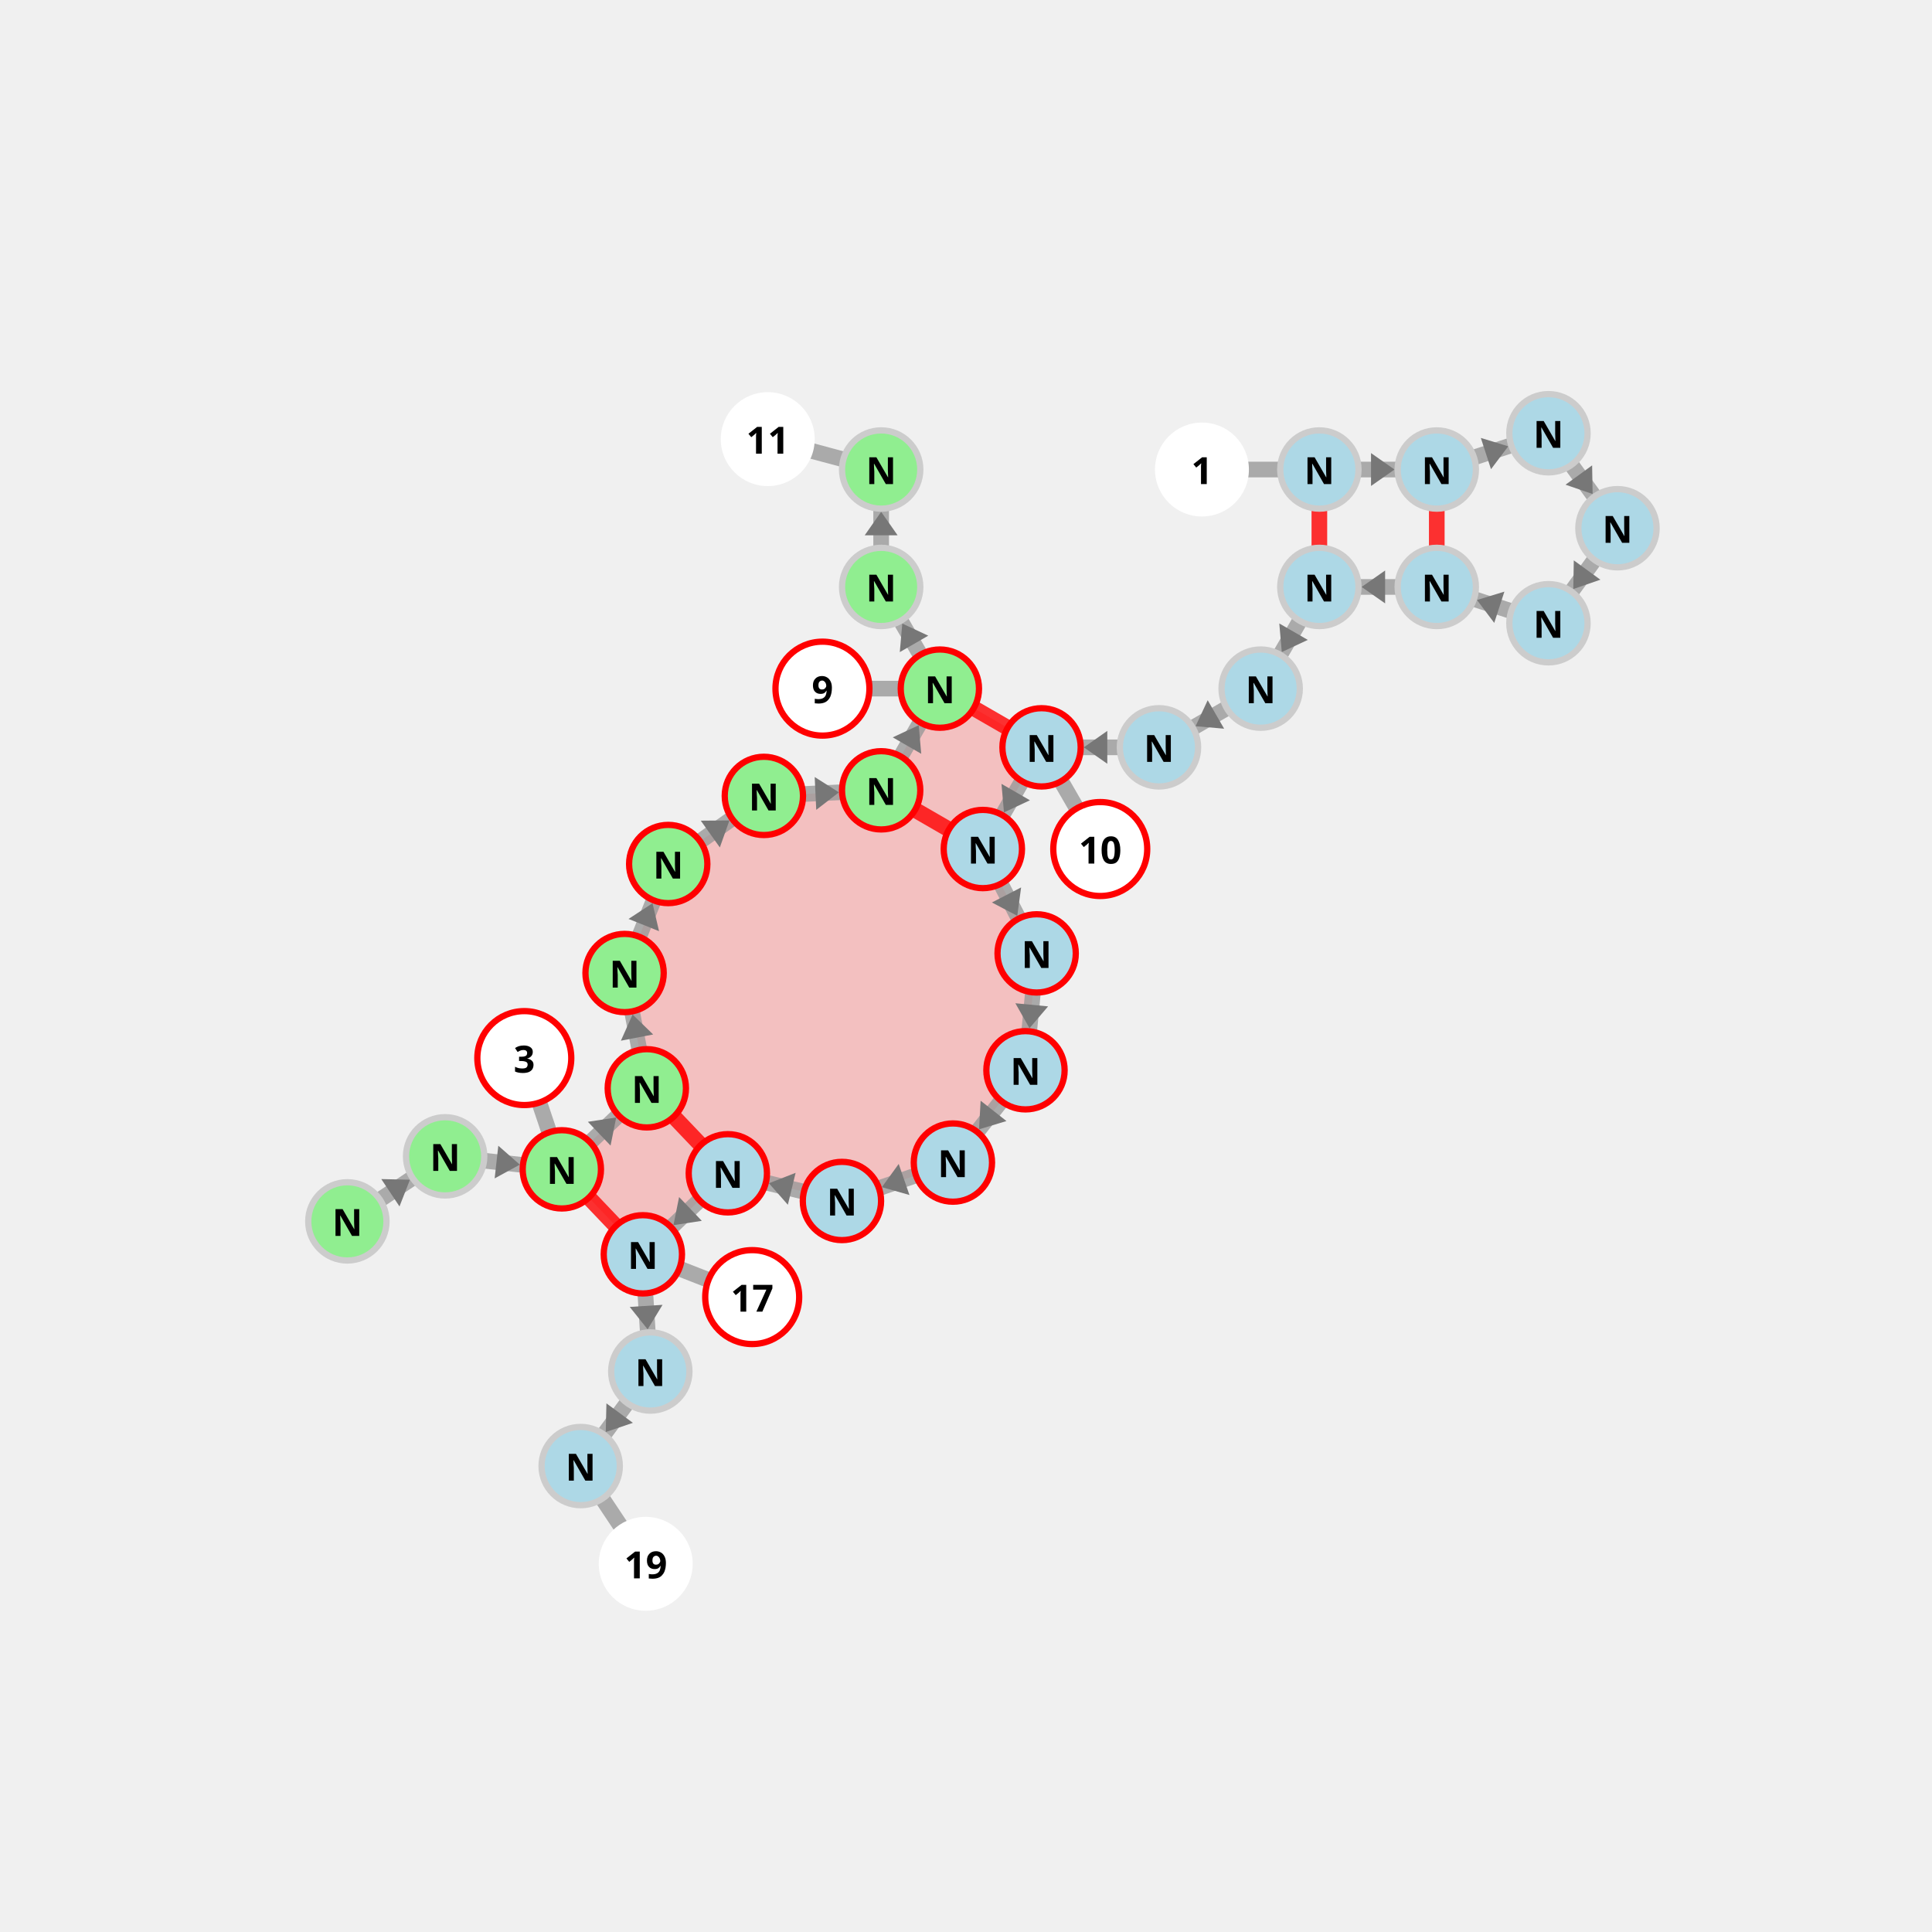
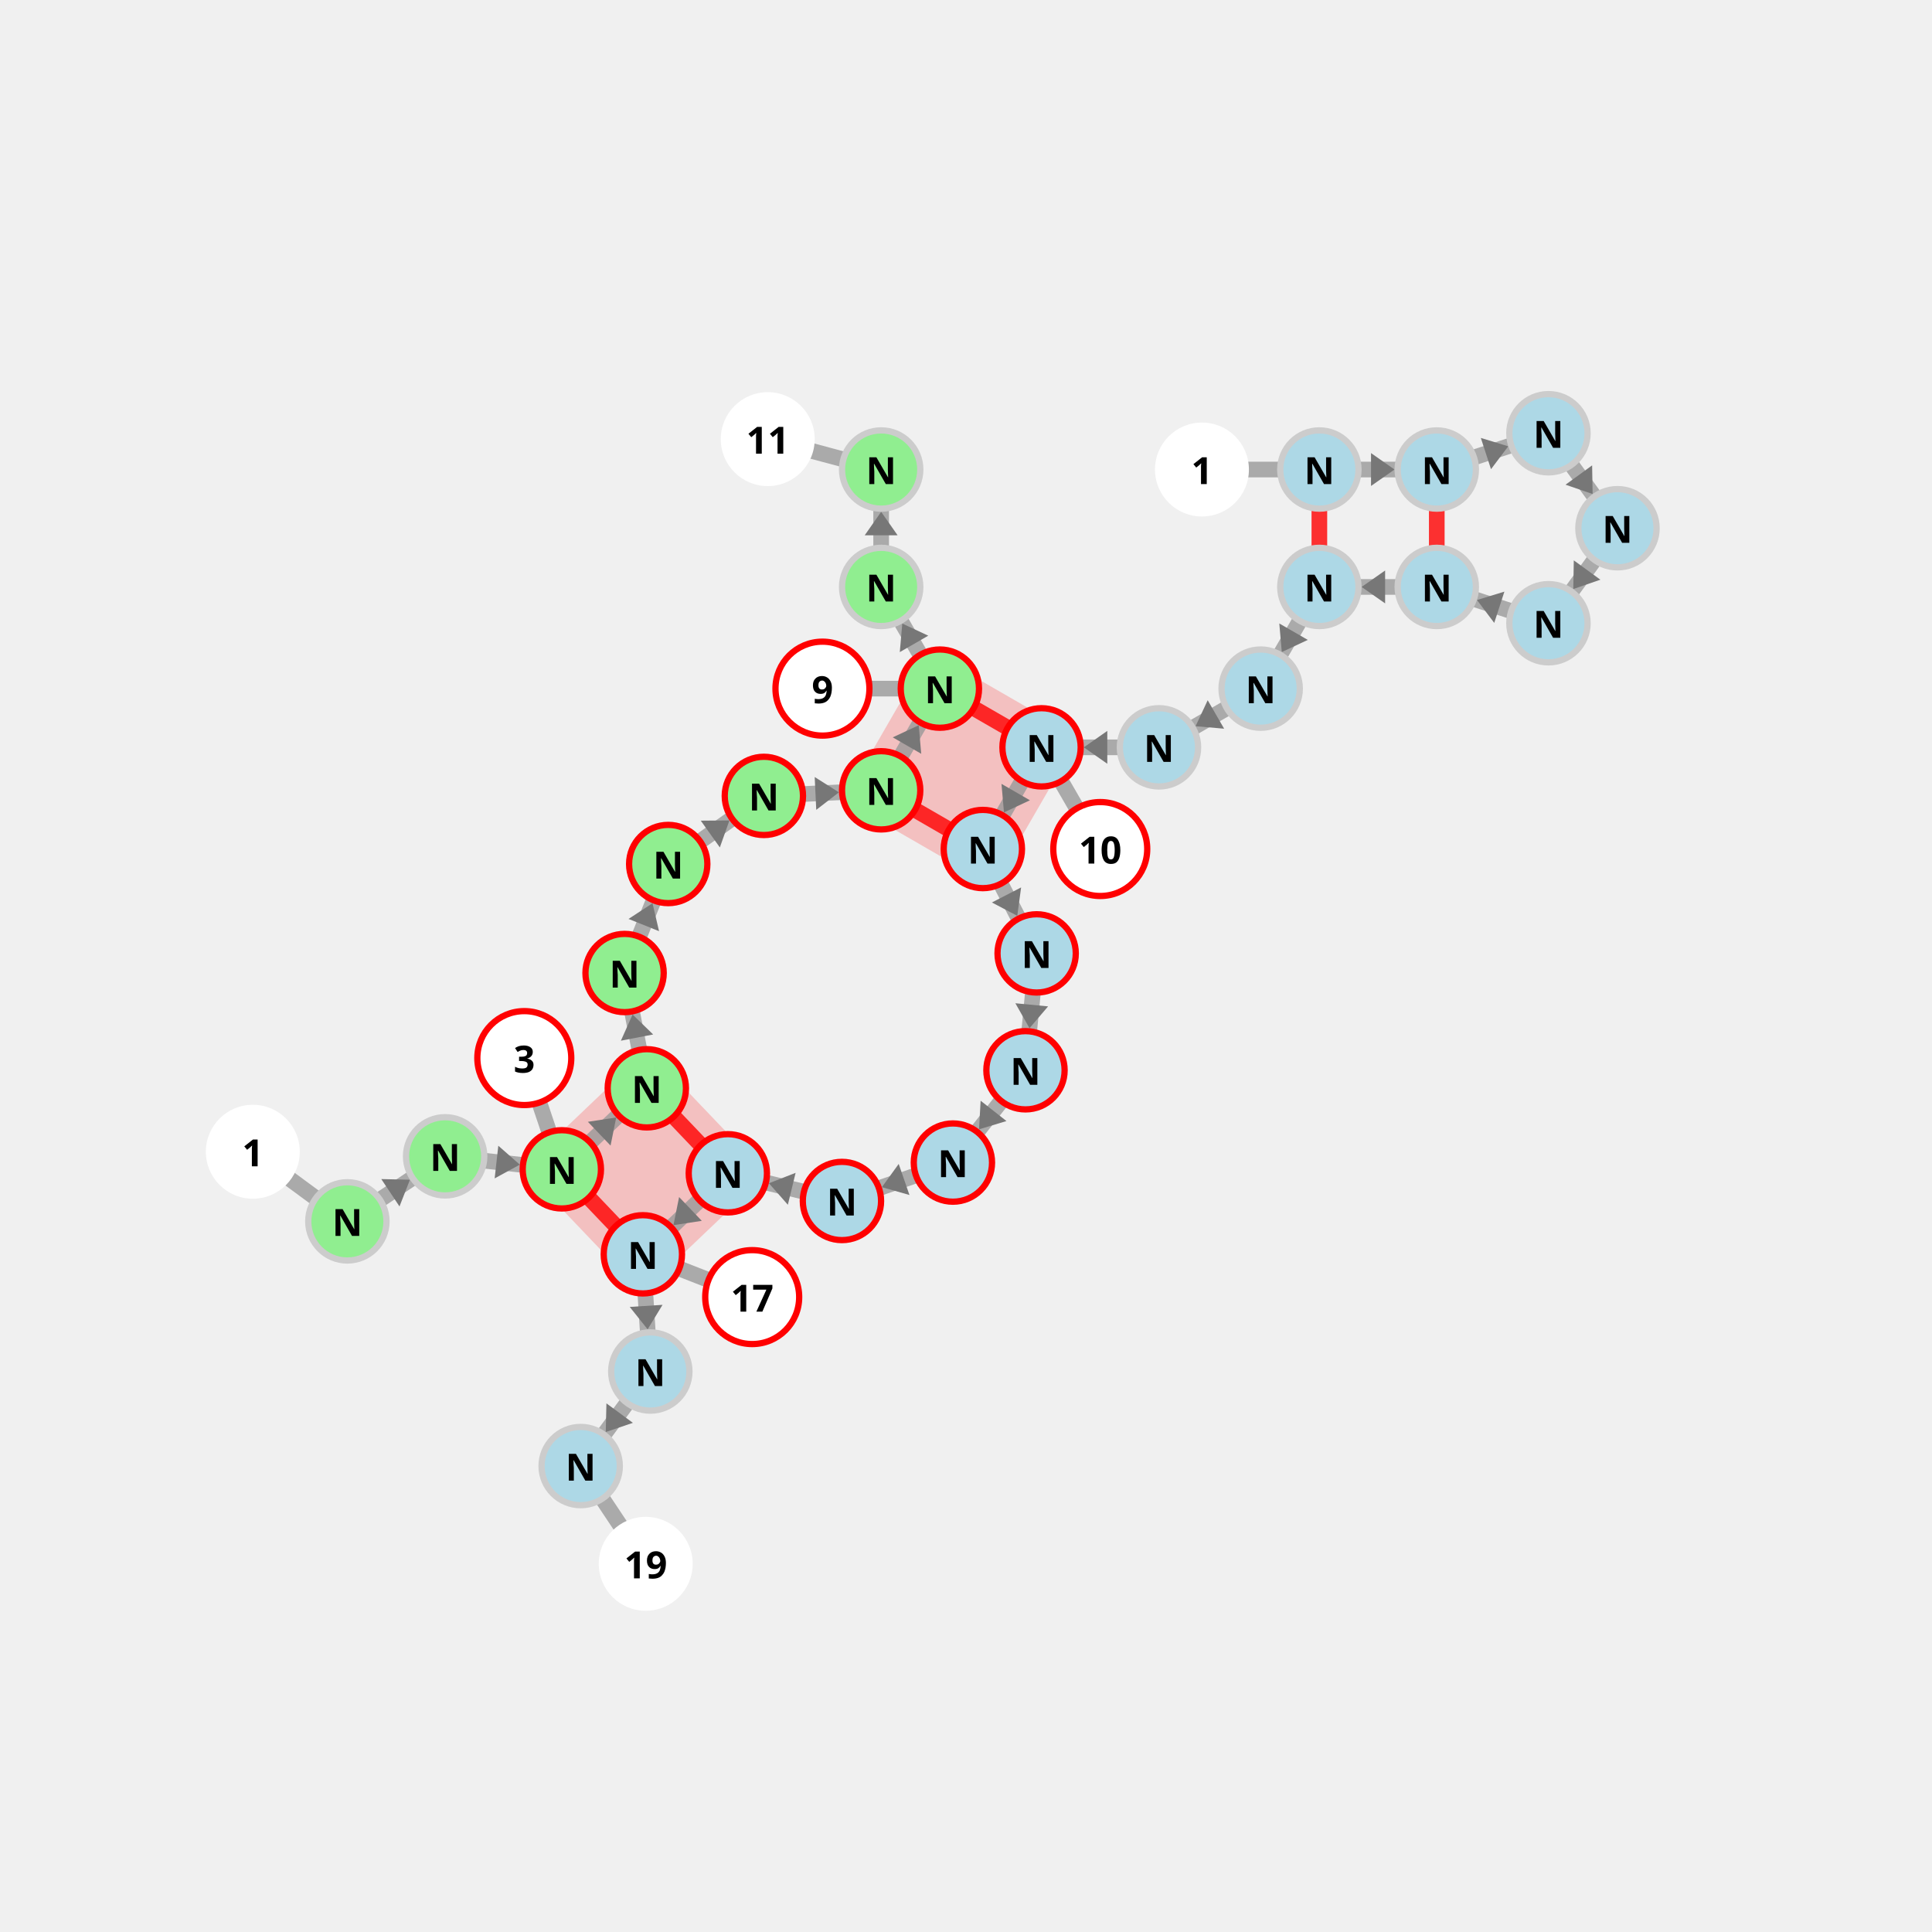
<svg xmlns="http://www.w3.org/2000/svg" viewBox="0 0 300 300">
  <style type="text/css">
 circle.fornac-node, polygon.fornac-node {
  stroke: #ccc;
  stroke-width: 0.8;
  opacity: 1;
  fill: white;
}

path.fornac-directionArrow {
  fill: #777;
  stroke: none;
  stroke-width: 0.8px;
}

g.fornac-plot {
    /* outline: 1px solid red; */
}

circle.fornac-node[base_type="a"] {
  fill: #dbdb8d;
}

circle.fornac-node[base_type="c"] {
  fill: #98df8a;
}

circle.fornac-node[base_type="g"] {
  fill: #ff9896;
}

circle.fornac-node[base_type="u"], circle.fornac-node[base_type="t"] {
  fill: #aec7e8;
}

.fornac-node &gt; text {
     pointer-events: none;
 }

circle.fornac-node[node_type="label"] {
    stroke: transparent;
    stroke-width: 0;
    fill: white;
    display: inline;
}

circle.fornac-node[node_type="protein"] {
    fill: gray;
    fill-opacity: 0.5;
    stroke-width: 4;
}

.fornac-selectedNode &gt; circle.fornac-node {
    stroke: red;
}

text.fornac-nodeLabel {
    font-weight: bold;
    font-family: Tahoma, Geneva, sans-serif;
    font-size: 0.4em;
    color: rgb(100,100,100);
    text-anchor: middle;
    alignment-baseline: middle;
    dominant-baseline: central;
    pointer-events: none;
    -webkit-touch-callout: none;
    -webkit-user-select: none;
    -khtml-user-select: none;
    -moz-user-select: none;
    -ms-user-select: none;
    user-select: none;
}

line.fornac-link {
  stroke: #999;
  stroke-opacity: 0.8;
  stroke-width: 2;
}

line.fornac-link[link_type="pseudoknot"] {
    stroke: red;
}

line.fornac-link[link_type="basepair"] {
  stroke: red;
}

line.fornac-link[link_type="intermolecule"] {
  stroke: blue;
}

line.fornac-link[link_type="chain_chain"] {
  stroke-dasharray: 3,3;
}

line.fornac-link[link_type="fake"] {
  stroke: green;
}

text.fornac-plotLabel {
    font-family: Tahoma, Geneva, sans-serif;
    font-weight: bolder;
    font-size: 1.2em;
    fill: rgba(200, 200, 200, 0.5);
    text-anchor: middle;
    alignment-baseline: central;
}

.fornac-transparent {
    fill: transparent;
    stroke-width: 0;
    stroke-opacity: 0;
    opacity: 0;
    visibility: hidden;
    pointer-events: none;
}

.fornac-dragLine {
  stroke: #999;
  stroke-width: 2;
  pointer-events: none;
}

.fornac-mouseEventHelper &gt; .extent {
  fill-opacity: .1;
  stroke: #fff;
  shape-rendering: crispEdges;
}

.d3-context-menu {
	position: absolute;
	display: none;
	background-color: #f2f2f2;
	border-radius: 4px;

	font-family: Arial, sans-serif;
	font-size: 14px;
	min-width: 150px;
	border: 1px solid #d4d4d4;

	z-index:1200;
}

.d3-context-menu ul {
	list-style-type: none;
	margin: 4px 0px;
	padding: 0px;
	cursor: default;
}

.d3-context-menu ul li {
	padding: 4px 16px;

	-webkit-touch-callout: none; /* iOS Safari */
	-webkit-user-select: none;   /* Chrome/Safari/Opera */
	-khtml-user-select: none;    /* Konqueror */
	-moz-user-select: none;      /* Firefox */
	-ms-user-select: none;       /* Internet Explorer/Edge */
	user-select: none;
}

.d3-context-menu ul li:hover {
	background-color: #4677f8;
	color: #fefefe;
}

.d3-context-menu-selected {
	background-color: #4677f8;
	color: #fefefe;
}

/*
	Header
*/

.d3-context-menu ul li.is-header
.d3-context-menu ul li.is-header:hover {
	background-color: #f2f2f2;
	color: #444;
	font-weight: bold;
	font-style: italic;
}

/*
	Disabled
*/

.d3-context-menu ul li.is-disabled
.d3-context-menu ul li.is-disabled:hover {
	background-color: #f2f2f2;
	color: #888;
	cursor: not-allowed;
}

/*
	Divider
*/

.d3-context-menu ul li.is-divider {
	padding: 0px 0px;
}

.d3-context-menu ul li.is-divider:hover {
	background-color: #f2f2f2;
}

.d3-context-menu ul hr {
	border: 0;
    height: 0;
    border-top: 1px solid rgba(0, 0, 0, 0.1);
    border-bottom: 1px solid rgba(255, 255, 255, 0.3);
}

/*# sourceMappingURL=fornac.css.map*/ 
</style>
  <g class="fornac-plot" transform="translate(83.31986,-48.64278)scale(1.215503,1.215503)">
-     <polyline points="64.51,135.49 57.01,148.481 63.883,161.813 62.457,176.745 53.185,188.536 39.01,193.442 24.433,189.906 13.577,200.257 3.225,189.401 14.081,179.05 11.243,164.321 16.818,150.395 29.036,141.694 44.019,140.981 51.519,127.99 " style="fill:red;opacity:0.2" />
+     <polyline points="24.433,189.906 13.577,200.257 3.225,189.401 14.081,179.05 24.433,189.906 " style="fill:red;opacity:0.2;stroke:red;stroke-width:7" />
+     <polyline points="64.51,135.49 57.01,148.481 44.019,140.981 51.519,127.99 64.51,135.49 " style="fill:red;opacity:0.2;stroke:red;stroke-width:7" />
+     <polyline points="" style="fill:red;opacity:0.2;stroke:red;stroke-width:7" />
    <g class="fornac-links">
-       <line class="link fornac-link" x1="100" y1="100" x2="100" y2="115" link_type="basepair" pointer-events="all" />
-       <line class="link fornac-link" x1="115" y1="100" x2="115" y2="115" link_type="basepair" pointer-events="all" />
-       <line class="link fornac-link" x1="100" y1="100" x2="115" y2="100" link_type="backbone" pointer-events="all" />
-       <line class="link fornac-link" x1="115" y1="100" x2="129.266" y2="95.365" link_type="backbone" pointer-events="all" />
-       <line class="link fornac-link" x1="129.266" y1="95.365" x2="138.083" y2="107.5" link_type="backbone" pointer-events="all" />
-       <line class="link fornac-link" x1="138.083" y1="107.5" x2="129.266" y2="119.635" link_type="backbone" pointer-events="all" />
-       <line class="link fornac-link" x1="129.266" y1="119.635" x2="115" y2="115" link_type="backbone" pointer-events="all" />
-       <line class="link fornac-link" x1="115" y1="115" x2="100" y2="115" link_type="backbone" pointer-events="all" />
-       <line class="link fornac-link" x1="100" y1="115" x2="92.5" y2="127.99" link_type="backbone" pointer-events="all" />
-       <line class="link fornac-link" x1="92.5" y1="127.99" x2="79.51" y2="135.49" link_type="backbone" pointer-events="all" />
-       <line class="link fornac-link" x1="64.51" y1="135.49" x2="51.519" y2="127.99" link_type="basepair" pointer-events="all" />
-       <line class="link fornac-link" x1="79.51" y1="135.49" x2="64.51" y2="135.49" link_type="backbone" pointer-events="all" />
-       <line class="link fornac-link" x1="57.01" y1="148.481" x2="44.019" y2="140.981" link_type="basepair" pointer-events="all" />
-       <line class="link fornac-link" x1="64.51" y1="135.49" x2="57.01" y2="148.481" link_type="backbone" pointer-events="all" />
-       <line class="link fornac-link" x1="57.01" y1="148.481" x2="63.883" y2="161.813" link_type="backbone" pointer-events="all" />
-       <line class="link fornac-link" x1="63.883" y1="161.813" x2="62.457" y2="176.745" link_type="backbone" pointer-events="all" />
-       <line class="link fornac-link" x1="62.457" y1="176.745" x2="53.185" y2="188.536" link_type="backbone" pointer-events="all" />
-       <line class="link fornac-link" x1="53.185" y1="188.536" x2="39.01" y2="193.442" link_type="backbone" pointer-events="all" />
-       <line class="link fornac-link" x1="24.433" y1="189.906" x2="14.081" y2="179.05" link_type="basepair" pointer-events="all" />
-       <line class="link fornac-link" x1="39.01" y1="193.442" x2="24.433" y2="189.906" link_type="backbone" pointer-events="all" />
-       <line class="link fornac-link" x1="13.577" y1="200.257" x2="3.225" y2="189.401" link_type="basepair" pointer-events="all" />
-       <line class="link fornac-link" x1="24.433" y1="189.906" x2="13.577" y2="200.257" link_type="backbone" pointer-events="all" />
-       <line class="link fornac-link" x1="13.577" y1="200.257" x2="14.528" y2="215.227" link_type="backbone" pointer-events="all" />
-       <line class="link fornac-link" x1="14.528" y1="215.227" x2="5.634" y2="227.306" link_type="backbone" pointer-events="all" />
-       <line class="link fornac-link" x1="-24.171" y1="196.047" x2="-11.682" y2="187.738" link_type="backbone" pointer-events="all" />
-       <line class="link fornac-link" x1="-11.682" y1="187.738" x2="3.225" y2="189.401" link_type="backbone" pointer-events="all" />
-       <line class="link fornac-link" x1="3.225" y1="189.401" x2="14.081" y2="179.05" link_type="backbone" pointer-events="all" />
-       <line class="link fornac-link" x1="14.081" y1="179.05" x2="11.243" y2="164.321" link_type="backbone" pointer-events="all" />
-       <line class="link fornac-link" x1="11.243" y1="164.321" x2="16.818" y2="150.395" link_type="backbone" pointer-events="all" />
-       <line class="link fornac-link" x1="16.818" y1="150.395" x2="29.036" y2="141.694" link_type="backbone" pointer-events="all" />
-       <line class="link fornac-link" x1="29.036" y1="141.694" x2="44.019" y2="140.981" link_type="backbone" pointer-events="all" />
-       <line class="link fornac-link" x1="44.019" y1="140.981" x2="51.519" y2="127.99" link_type="backbone" pointer-events="all" />
-       <line class="link fornac-link" x1="51.519" y1="127.99" x2="44.019" y2="115" link_type="backbone" pointer-events="all" />
-       <line class="link fornac-link" x1="44.019" y1="115" x2="44.019" y2="100" link_type="backbone" pointer-events="all" />
-       <line class="link fornac-link" x1="100" y1="100" x2="85" y2="100" link_type="label_link" pointer-events="all" />
-       <line class="link fornac-link" x1="115" y1="100" x2="112.653" y2="85.185" link_type="label_link" pointer-events="all" style="display:none" />
-       <line class="link fornac-link" x1="129.266" y1="95.365" x2="133.901" y2="81.099" link_type="label_link" pointer-events="all" style="display:none" />
-       <line class="link fornac-link" x1="138.083" y1="107.5" x2="153.083" y2="107.5" link_type="label_link" pointer-events="all" style="display:none" />
-       <line class="link fornac-link" x1="129.266" y1="119.635" x2="133.901" y2="133.901" link_type="label_link" pointer-events="all" style="display:none" />
-       <line class="link fornac-link" x1="115" y1="115" x2="112.653" y2="129.815" link_type="label_link" pointer-events="all" style="display:none" />
-       <line class="link fornac-link" x1="100" y1="115" x2="107.5" y2="127.99" link_type="label_link" pointer-events="all" style="display:none" />
-       <line class="link fornac-link" x1="92.5" y1="127.99" x2="103.107" y2="138.597" link_type="label_link" pointer-events="all" style="display:none" />
-       <line class="link fornac-link" x1="79.51" y1="135.49" x2="83.392" y2="149.979" link_type="label_link" pointer-events="all" style="display:none" />
-       <line class="link fornac-link" x1="64.51" y1="135.49" x2="72.01" y2="148.481" link_type="label_link" pointer-events="all" />
-       <line class="link fornac-link" x1="57.01" y1="148.481" x2="72.005" y2="148.838" link_type="label_link" pointer-events="all" style="display:none" />
-       <line class="link fornac-link" x1="63.883" y1="161.813" x2="78.612" y2="158.975" link_type="label_link" pointer-events="all" style="display:none" />
-       <line class="link fornac-link" x1="62.457" y1="176.745" x2="76.383" y2="182.32" link_type="label_link" pointer-events="all" style="display:none" />
-       <line class="link fornac-link" x1="53.185" y1="188.536" x2="61.886" y2="200.755" link_type="label_link" pointer-events="all" style="display:none" />
-       <line class="link fornac-link" x1="39.01" y1="193.442" x2="39.724" y2="208.425" link_type="label_link" pointer-events="all" style="display:none" />
-       <line class="link fornac-link" x1="24.433" y1="189.906" x2="28.315" y2="204.395" link_type="label_link" pointer-events="all" style="display:none" />
-       <line class="link fornac-link" x1="13.577" y1="200.257" x2="27.546" y2="205.721" link_type="label_link" pointer-events="all" />
-       <line class="link fornac-link" x1="14.528" y1="215.227" x2="28.92" y2="219.453" link_type="label_link" pointer-events="all" style="display:none" />
-       <line class="link fornac-link" x1="5.634" y1="227.306" x2="13.943" y2="239.794" link_type="label_link" pointer-events="all" />
-       <line class="link fornac-link" x1="-8.943" y1="230.842" x2="-10.605" y2="245.75" link_type="label_link" pointer-events="all" style="display:none" />
-       <line class="link fornac-link" x1="-22.383" y1="224.181" x2="-33.239" y2="234.532" link_type="label_link" pointer-events="all" style="display:none" />
-       <line class="link fornac-link" x1="-28.397" y1="210.44" x2="-43.367" y2="211.391" link_type="label_link" pointer-events="all" style="display:none" />
-       <line class="link fornac-link" x1="-24.171" y1="196.047" x2="-36.25" y2="187.154" link_type="label_link" pointer-events="all" style="display:none" />
-       <line class="link fornac-link" x1="-11.682" y1="187.738" x2="-15.219" y2="173.161" link_type="label_link" pointer-events="all" style="display:none" />
-       <line class="link fornac-link" x1="3.225" y1="189.401" x2="-1.568" y2="175.187" link_type="label_link" pointer-events="all" />
-       <line class="link fornac-link" x1="14.081" y1="179.05" x2="-0.206" y2="174.482" link_type="label_link" pointer-events="all" style="display:none" />
-       <line class="link fornac-link" x1="11.243" y1="164.321" x2="-3.689" y2="162.895" link_type="label_link" pointer-events="all" style="display:none" />
-       <line class="link fornac-link" x1="16.818" y1="150.395" x2="5.027" y2="141.123" link_type="label_link" pointer-events="all" style="display:none" />
-       <line class="link fornac-link" x1="29.036" y1="141.694" x2="24.13" y2="127.519" link_type="label_link" pointer-events="all" style="display:none" />
-       <line class="link fornac-link" x1="44.019" y1="140.981" x2="36.212" y2="128.173" link_type="label_link" pointer-events="all" style="display:none" />
-       <line class="link fornac-link" x1="51.519" y1="127.99" x2="36.519" y2="127.99" link_type="label_link" pointer-events="all" />
-       <line class="link fornac-link" x1="44.019" y1="115" x2="29.53" y2="118.882" link_type="label_link" pointer-events="all" style="display:none" />
-       <line class="link fornac-link" x1="44.019" y1="100" x2="29.53" y2="96.118" link_type="label_link" pointer-events="all" />
+       <line class="link fornac-link" x1="100" y1="100" x2="100" y2="115" link_type="basepair" pointer-events="all" start="1" end="7" />
+       <line class="link fornac-link" x1="115" y1="100" x2="115" y2="115" link_type="basepair" pointer-events="all" start="2" end="6" />
+       <line class="link fornac-link" x1="100" y1="100" x2="115" y2="100" link_type="backbone" pointer-events="all" start="1" end="2" />
+       <line class="link fornac-link" x1="115" y1="100" x2="129.266" y2="95.365" link_type="backbone" pointer-events="all" start="2" end="3" />
+       <line class="link fornac-link" x1="129.266" y1="95.365" x2="138.083" y2="107.5" link_type="backbone" pointer-events="all" start="3" end="4" />
+       <line class="link fornac-link" x1="138.083" y1="107.5" x2="129.266" y2="119.635" link_type="backbone" pointer-events="all" start="4" end="5" />
+       <line class="link fornac-link" x1="129.266" y1="119.635" x2="115" y2="115" link_type="backbone" pointer-events="all" start="5" end="6" />
+       <line class="link fornac-link" x1="115" y1="115" x2="100" y2="115" link_type="backbone" pointer-events="all" start="6" end="7" />
+       <line class="link fornac-link" x1="100" y1="115" x2="92.5" y2="127.99" link_type="backbone" pointer-events="all" start="7" end="8" />
+       <line class="link fornac-link" x1="92.5" y1="127.99" x2="79.51" y2="135.49" link_type="backbone" pointer-events="all" start="8" end="9" />
+       <line class="link fornac-link" x1="64.51" y1="135.49" x2="51.519" y2="127.99" link_type="basepair" pointer-events="all" start="10" end="31" />
+       <line class="link fornac-link" x1="79.51" y1="135.49" x2="64.51" y2="135.49" link_type="backbone" pointer-events="all" start="9" end="10" />
+       <line class="link fornac-link" x1="57.01" y1="148.481" x2="44.019" y2="140.981" link_type="basepair" pointer-events="all" start="11" end="30" />
+       <line class="link fornac-link" x1="64.51" y1="135.49" x2="57.01" y2="148.481" link_type="backbone" pointer-events="all" start="10" end="11" />
+       <line class="link fornac-link" x1="57.01" y1="148.481" x2="63.883" y2="161.813" link_type="backbone" pointer-events="all" start="11" end="12" />
+       <line class="link fornac-link" x1="63.883" y1="161.813" x2="62.457" y2="176.745" link_type="backbone" pointer-events="all" start="12" end="13" />
+       <line class="link fornac-link" x1="62.457" y1="176.745" x2="53.185" y2="188.536" link_type="backbone" pointer-events="all" start="13" end="14" />
+       <line class="link fornac-link" x1="53.185" y1="188.536" x2="39.01" y2="193.442" link_type="backbone" pointer-events="all" start="14" end="15" />
+       <line class="link fornac-link" x1="24.433" y1="189.906" x2="14.081" y2="179.05" link_type="basepair" pointer-events="all" start="16" end="26" />
+       <line class="link fornac-link" x1="39.01" y1="193.442" x2="24.433" y2="189.906" link_type="backbone" pointer-events="all" start="15" end="16" />
+       <line class="link fornac-link" x1="13.577" y1="200.257" x2="3.225" y2="189.401" link_type="basepair" pointer-events="all" start="17" end="25" />
+       <line class="link fornac-link" x1="24.433" y1="189.906" x2="13.577" y2="200.257" link_type="backbone" pointer-events="all" start="16" end="17" />
+       <line class="link fornac-link" x1="13.577" y1="200.257" x2="14.528" y2="215.227" link_type="backbone" pointer-events="all" start="17" end="18" />
+       <line class="link fornac-link" x1="14.528" y1="215.227" x2="5.634" y2="227.306" link_type="backbone" pointer-events="all" start="18" end="19" />
+       <line class="link fornac-link" x1="-24.171" y1="196.047" x2="-11.682" y2="187.738" link_type="backbone" pointer-events="all" start="23" end="24" />
+       <line class="link fornac-link" x1="-11.682" y1="187.738" x2="3.225" y2="189.401" link_type="backbone" pointer-events="all" start="24" end="25" />
+       <line class="link fornac-link" x1="3.225" y1="189.401" x2="14.081" y2="179.05" link_type="backbone" pointer-events="all" start="25" end="26" />
+       <line class="link fornac-link" x1="14.081" y1="179.05" x2="11.243" y2="164.321" link_type="backbone" pointer-events="all" start="26" end="27" />
+       <line class="link fornac-link" x1="11.243" y1="164.321" x2="16.818" y2="150.395" link_type="backbone" pointer-events="all" start="27" end="28" />
+       <line class="link fornac-link" x1="16.818" y1="150.395" x2="29.036" y2="141.694" link_type="backbone" pointer-events="all" start="28" end="29" />
+       <line class="link fornac-link" x1="29.036" y1="141.694" x2="44.019" y2="140.981" link_type="backbone" pointer-events="all" start="29" end="30" />
+       <line class="link fornac-link" x1="44.019" y1="140.981" x2="51.519" y2="127.99" link_type="backbone" pointer-events="all" start="30" end="31" />
+       <line class="link fornac-link" x1="51.519" y1="127.99" x2="44.019" y2="115" link_type="backbone" pointer-events="all" start="31" end="32" />
+       <line class="link fornac-link" x1="44.019" y1="115" x2="44.019" y2="100" link_type="backbone" pointer-events="all" start="32" end="33" />
+       <line class="link fornac-link" x1="100" y1="100" x2="85" y2="100" link_type="label_link" pointer-events="all" start="1" end="1" />
+       <line class="link fornac-link" x1="64.51" y1="135.49" x2="72.01" y2="148.481" link_type="label_link" pointer-events="all" start="10" end="1" />
+       <line class="link fornac-link" x1="13.577" y1="200.257" x2="27.546" y2="205.721" link_type="label_link" pointer-events="all" start="17" end="1" />
+       <line class="link fornac-link" x1="5.634" y1="227.306" x2="13.943" y2="239.794" link_type="label_link" pointer-events="all" start="19" end="1" />
+       <line class="link fornac-link" x1="-24.171" y1="196.047" x2="-36.25" y2="187.154" link_type="label_link" pointer-events="all" start="23" end="1" />
+       <line class="link fornac-link" x1="3.225" y1="189.401" x2="-1.568" y2="175.187" link_type="label_link" pointer-events="all" start="25" end="1" />
+       <line class="link fornac-link" x1="51.519" y1="127.99" x2="36.519" y2="127.99" link_type="label_link" pointer-events="all" start="31" end="1" />
+       <line class="link fornac-link" x1="44.019" y1="100" x2="29.53" y2="96.118" link_type="label_link" pointer-events="all" start="33" end="1" />
    </g>
    <g class="fornac-nodes">
      <g class="gnode" struct_name="empty" transform="translate(100,100)" num="n1" rnum="n33">
        <path class="fornac-directionArrow" node_num="1" />
        <circle class="fornac-node" node_type="nucleotide" node_num="1" r="5" style="fill: lightblue;" />
        <text class="fornac-nodeLabel" label_type="nucleotide">N</text>
      </g>
      <g class="gnode" struct_name="empty" transform="translate(115,100)" num="n2" rnum="n32">
        <path class="fornac-directionArrow" node_num="2" d="M-8.4,-2.1L-5.4,0L-8.4,2.1" />
        <circle class="fornac-node" node_type="nucleotide" node_num="2" r="5" style="fill: lightblue;" />
        <text class="fornac-nodeLabel" label_type="nucleotide">N</text>
      </g>
      <g class="gnode" struct_name="empty" transform="translate(129.2658,95.36475)" num="n3" rnum="n31">
        <path class="fornac-directionArrow" node_num="3" d="M-8.638,0.599L-5.136,1.669L-7.34,4.593" />
        <circle class="fornac-node" node_type="nucleotide" node_num="3" r="5" style="fill: lightblue;" />
        <text class="fornac-nodeLabel" label_type="nucleotide">N</text>
      </g>
      <g class="gnode" struct_name="empty" transform="translate(138.0826,107.5)" num="n4" rnum="n30">
        <path class="fornac-directionArrow" node_num="4" d="M-3.238,-8.03L-3.174,-4.369L-6.636,-5.561" />
        <circle class="fornac-node" node_type="nucleotide" node_num="4" r="5" style="fill: lightblue;" />
        <text class="fornac-nodeLabel" label_type="nucleotide">N</text>
      </g>
      <g class="gnode" struct_name="empty" transform="translate(129.2658,119.6353)" num="n5" rnum="n29">
        <path class="fornac-directionArrow" node_num="5" d="M6.636,-5.561L3.174,-4.369L3.238,-8.03" />
        <circle class="fornac-node" node_type="nucleotide" node_num="5" r="5" style="fill: lightblue;" />
        <text class="fornac-nodeLabel" label_type="nucleotide">N</text>
      </g>
      <g class="gnode" struct_name="empty" transform="translate(115,115)" num="n6" rnum="n28">
        <path class="fornac-directionArrow" node_num="6" d="M7.34,4.593L5.136,1.669L8.638,0.599" />
        <circle class="fornac-node" node_type="nucleotide" node_num="6" r="5" style="fill: lightblue;" />
        <text class="fornac-nodeLabel" label_type="nucleotide">N</text>
      </g>
      <g class="gnode" struct_name="empty" transform="translate(100,115)" num="n7" rnum="n27">
        <path class="fornac-directionArrow" node_num="7" d="M8.4,2.1L5.4,0L8.4,-2.1" />
        <circle class="fornac-node" node_type="nucleotide" node_num="7" r="5" style="fill: lightblue;" />
        <text class="fornac-nodeLabel" label_type="nucleotide">N</text>
      </g>
      <g class="gnode" struct_name="empty" transform="translate(92.5,127.9904)" num="n8" rnum="n26">
        <path class="fornac-directionArrow" node_num="8" d="M6.019,-6.225L2.7,-4.677L2.381,-8.325" />
        <circle class="fornac-node" node_type="nucleotide" node_num="8" r="5" style="fill: lightblue;" />
        <text class="fornac-nodeLabel" label_type="nucleotide">N</text>
      </g>
      <g class="gnode" struct_name="empty" transform="translate(79.50962,135.4904)" num="n9" rnum="n25">
        <path class="fornac-directionArrow" node_num="9" d="M8.325,-2.381L4.677,-2.7L6.225,-6.019" />
        <circle class="fornac-node" node_type="nucleotide" node_num="9" r="5" style="fill: lightblue;" />
        <text class="fornac-nodeLabel" label_type="nucleotide">N</text>
      </g>
      <g class="gnode" struct_name="empty" transform="translate(64.50962,135.4904)" num="n10" rnum="n24">
        <path class="fornac-directionArrow" node_num="10" d="M8.4,2.1L5.4,-1.0231815394945444e-14L8.4,-2.1" />
        <circle class="fornac-node" node_type="nucleotide" node_num="10" r="5" style="fill: lightblue;stroke: red;" />
        <text class="fornac-nodeLabel" label_type="nucleotide">N</text>
      </g>
      <g class="gnode" struct_name="empty" transform="translate(57.00962,148.4808)" num="n11" rnum="n23">
        <path class="fornac-directionArrow" node_num="11" d="M6.019,-6.225L2.7,-4.677L2.381,-8.325" />
        <circle class="fornac-node" node_type="nucleotide" node_num="11" r="5" style="fill: lightblue;stroke: red;" />
        <text class="fornac-nodeLabel" label_type="nucleotide">N</text>
      </g>
      <g class="gnode" struct_name="empty" transform="translate(63.88302,161.8133)" num="n12" rnum="n22">
        <path class="fornac-directionArrow" node_num="12" d="M-1.983,-8.428L-2.474,-4.8L-5.716,-6.504" />
        <circle class="fornac-node" node_type="nucleotide" node_num="12" r="5" style="fill: lightblue;stroke: red;" />
        <text class="fornac-nodeLabel" label_type="nucleotide">N</text>
      </g>
      <g class="gnode" struct_name="empty" transform="translate(62.45718,176.7454)" num="n13" rnum="n21">
        <path class="fornac-directionArrow" node_num="13" d="M2.889,-8.162L0.513,-5.376L-1.292,-8.562" />
        <circle class="fornac-node" node_type="nucleotide" node_num="13" r="5" style="fill: lightblue;stroke: red;" />
        <text class="fornac-nodeLabel" label_type="nucleotide">N</text>
      </g>
      <g class="gnode" struct_name="empty" transform="translate(53.18479,188.5362)" num="n14" rnum="n20">
        <path class="fornac-directionArrow" node_num="14" d="M6.843,-5.305L3.338,-4.245L3.542,-7.901" />
        <circle class="fornac-node" node_type="nucleotide" node_num="14" r="5" style="fill: lightblue;stroke: red;" />
        <text class="fornac-nodeLabel" label_type="nucleotide">N</text>
      </g>
      <g class="gnode" struct_name="empty" transform="translate(39.00978,193.4422)" num="n15" rnum="n19">
        <path class="fornac-directionArrow" node_num="15" d="M8.625,-0.763L5.103,-1.766L7.251,-4.732" />
        <circle class="fornac-node" node_type="nucleotide" node_num="15" r="5" style="fill: lightblue;stroke: red;" />
        <text class="fornac-nodeLabel" label_type="nucleotide">N</text>
      </g>
      <g class="gnode" struct_name="empty" transform="translate(24.43261,189.9058)" num="n16" rnum="n18">
        <path class="fornac-directionArrow" node_num="16" d="M7.668,4.021L5.248,1.273L8.658,-0.06" />
        <circle class="fornac-node" node_type="nucleotide" node_num="16" r="5" style="fill: lightblue;stroke: red;" />
        <text class="fornac-nodeLabel" label_type="nucleotide">N</text>
      </g>
      <g class="gnode" struct_name="empty" transform="translate(13.57659,200.257)" num="n17" rnum="n17">
        <path class="fornac-directionArrow" node_num="17" d="M7.529,-4.277L3.908,-3.726L4.63,-7.317" />
        <circle class="fornac-node" node_type="nucleotide" node_num="17" r="5" style="fill: lightblue;stroke: red;" />
        <text class="fornac-nodeLabel" label_type="nucleotide">N</text>
      </g>
      <g class="gnode" struct_name="empty" transform="translate(14.52795,215.2268)" num="n18" rnum="n16">
        <path class="fornac-directionArrow" node_num="18" d="M1.563,-8.516L-0.342,-5.389L-2.629,-8.25" />
        <circle class="fornac-node" node_type="nucleotide" node_num="18" r="5" style="fill: lightblue;" />
        <text class="fornac-nodeLabel" label_type="nucleotide">N</text>
      </g>
      <g class="gnode" struct_name="empty" transform="translate(5.634335,227.3058)" num="n19" rnum="n15">
        <path class="fornac-directionArrow" node_num="19" d="M6.671,-5.519L3.202,-4.348L3.289,-8.009" />
        <circle class="fornac-node" node_type="nucleotide" node_num="19" r="5" style="fill: lightblue;" />
        <text class="fornac-nodeLabel" label_type="nucleotide">N</text>
      </g>
      <g class="gnode" struct_name="empty" transform="translate(-24.17072,196.0472)" num="n23" rnum="n11">
        <circle class="fornac-node" node_type="nucleotide" node_num="23" r="5" style="fill: lightgreen;" />
        <text class="fornac-nodeLabel" label_type="nucleotide">N</text>
      </g>
      <g class="gnode" struct_name="empty" transform="translate(-11.68217,187.7384)" num="n24" rnum="n10">
        <path class="fornac-directionArrow" node_num="24" d="M-8.157,2.905L-4.496,2.991L-5.83,6.401" />
        <circle class="fornac-node" node_type="nucleotide" node_num="24" r="5" style="fill: lightgreen;" />
        <text class="fornac-nodeLabel" label_type="nucleotide">N</text>
      </g>
      <g class="gnode" struct_name="empty" transform="translate(3.22541,189.401)" num="n25" rnum="n9">
        <path class="fornac-directionArrow" node_num="25" d="M-8.115,-3.018L-5.367,-0.599L-8.581,1.156" />
        <circle class="fornac-node" node_type="nucleotide" node_num="25" r="5" style="fill: lightgreen;stroke: red;" />
        <text class="fornac-nodeLabel" label_type="nucleotide">N</text>
      </g>
      <g class="gnode" struct_name="empty" transform="translate(14.08142,179.0498)" num="n26" rnum="n8">
        <path class="fornac-directionArrow" node_num="26" d="M-7.529,4.277L-3.908,3.726L-4.63,7.317" />
        <circle class="fornac-node" node_type="nucleotide" node_num="26" r="5" style="fill: lightgreen;stroke: red;" />
        <text class="fornac-nodeLabel" label_type="nucleotide">N</text>
      </g>
      <g class="gnode" struct_name="empty" transform="translate(11.24265,164.3209)" num="n27" rnum="n7">
        <path class="fornac-directionArrow" node_num="27" d="M-0.472,8.646L1.022,5.302L3.652,7.851" />
        <circle class="fornac-node" node_type="nucleotide" node_num="27" r="5" style="fill: lightgreen;stroke: red;" />
        <text class="fornac-nodeLabel" label_type="nucleotide">N</text>
      </g>
      <g class="gnode" struct_name="empty" transform="translate(16.81759,150.3953)" num="n28" rnum="n6">
        <path class="fornac-directionArrow" node_num="28" d="M-5.072,7.018L-2.007,5.013L-1.172,8.579" />
        <circle class="fornac-node" node_type="nucleotide" node_num="28" r="5" style="fill: lightgreen;stroke: red;" />
        <text class="fornac-nodeLabel" label_type="nucleotide">N</text>
      </g>
      <g class="gnode" struct_name="empty" transform="translate(29.03623,141.6945)" num="n29" rnum="n5">
        <path class="fornac-directionArrow" node_num="29" d="M-8.061,3.162L-4.399,3.132L-5.624,6.583" />
        <circle class="fornac-node" node_type="nucleotide" node_num="29" r="5" style="fill: lightgreen;stroke: red;" />
        <text class="fornac-nodeLabel" label_type="nucleotide">N</text>
      </g>
      <g class="gnode" struct_name="empty" transform="translate(44.01924,140.9808)" num="n30" rnum="n4">
        <path class="fornac-directionArrow" node_num="30" d="M-8.49,-1.698L-5.394,0.257L-8.291,2.497" />
        <circle class="fornac-node" node_type="nucleotide" node_num="30" r="5" style="fill: lightgreen;stroke: red;" />
        <text class="fornac-nodeLabel" label_type="nucleotide">N</text>
      </g>
      <g class="gnode" struct_name="empty" transform="translate(51.51924,127.9904)" num="n31" rnum="n3">
        <path class="fornac-directionArrow" node_num="31" d="M-6.019,6.225L-2.7,4.677L-2.381,8.325" />
        <circle class="fornac-node" node_type="nucleotide" node_num="31" r="5" style="fill: lightgreen;stroke: red;" />
        <text class="fornac-nodeLabel" label_type="nucleotide">N</text>
      </g>
      <g class="gnode" struct_name="empty" transform="translate(44.01924,115)" num="n32" rnum="n2">
        <path class="fornac-directionArrow" node_num="32" d="M2.381,8.325L2.7,4.677L6.019,6.225" />
        <circle class="fornac-node" node_type="nucleotide" node_num="32" r="5" style="fill: lightgreen;" />
        <text class="fornac-nodeLabel" label_type="nucleotide">N</text>
      </g>
      <g class="gnode" struct_name="empty" transform="translate(44.01924,100)" num="n33" rnum="n1">
        <path class="fornac-directionArrow" node_num="33" d="M-2.1,8.4L2.0463630789890888e-14,5.4L2.1,8.4" />
        <circle class="fornac-node" node_type="nucleotide" node_num="33" r="5" style="fill: lightgreen;" />
        <text class="fornac-nodeLabel" label_type="nucleotide">N</text>
      </g>
-       <g class="gnode" struct_name="empty" transform="translate(85,100)" num="n-1" rnum="n35">
-         <circle class="fornac-node" r="6" node_type="label" node_num="-1" />
+       <g class="gnode" struct_name="empty" transform="translate(85,100)" num="n-1" rnum="n35" label_gnum="1">
+         <circle class="fornac-node" r="6" node_type="label" node_num="-1" label_num="1" />
        <text class="fornac-nodeLabel" label_type="label">1</text>
      </g>
-       <g class="gnode" struct_name="empty" transform="translate(112.6535,85.18467)" num="n-1" rnum="n35" style="display:none">
-         <circle class="fornac-node" r="6" node_type="label" node_num="-1" />
-         <text class="fornac-nodeLabel" label_type="label">0</text>
-       </g>
-       <g class="gnode" struct_name="empty" transform="translate(133.9011,81.0989)" num="n-1" rnum="n35" style="display:none">
-         <circle class="fornac-node" r="6" node_type="label" node_num="-1" />
-         <text class="fornac-nodeLabel" label_type="label">0</text>
-       </g>
-       <g class="gnode" struct_name="empty" transform="translate(153.0826,107.5)" num="n-1" rnum="n35" style="display:none">
-         <circle class="fornac-node" r="6" node_type="label" node_num="-1" />
-         <text class="fornac-nodeLabel" label_type="label">0</text>
-       </g>
-       <g class="gnode" struct_name="empty" transform="translate(133.9011,133.9011)" num="n-1" rnum="n35" style="display:none">
-         <circle class="fornac-node" r="6" node_type="label" node_num="-1" />
-         <text class="fornac-nodeLabel" label_type="label">0</text>
-       </g>
-       <g class="gnode" struct_name="empty" transform="translate(112.6535,129.8153)" num="n-1" rnum="n35" style="display:none">
-         <circle class="fornac-node" r="6" node_type="label" node_num="-1" />
-         <text class="fornac-nodeLabel" label_type="label">0</text>
-       </g>
-       <g class="gnode" struct_name="empty" transform="translate(107.5,127.9904)" num="n-1" rnum="n35" style="display:none">
-         <circle class="fornac-node" r="6" node_type="label" node_num="-1" />
-         <text class="fornac-nodeLabel" label_type="label">0</text>
-       </g>
-       <g class="gnode" struct_name="empty" transform="translate(103.1066,138.597)" num="n-1" rnum="n35" style="display:none">
-         <circle class="fornac-node" r="6" node_type="label" node_num="-1" />
-         <text class="fornac-nodeLabel" label_type="label">0</text>
-       </g>
-       <g class="gnode" struct_name="empty" transform="translate(83.3919,149.9793)" num="n-1" rnum="n35" style="display:none">
-         <circle class="fornac-node" r="6" node_type="label" node_num="-1" />
-         <text class="fornac-nodeLabel" label_type="label">0</text>
-       </g>
-       <g class="gnode" struct_name="empty" transform="translate(72.00962,148.4808)" num="n-1" rnum="n35">
-         <circle class="fornac-node" r="6" node_type="label" node_num="-1" style="stroke: red;stroke-width: 0.8;" />
+       <g class="gnode" struct_name="empty" transform="translate(72.00962,148.4808)" num="n-1" rnum="n35" label_gnum="10">
+         <circle class="fornac-node" r="6" node_type="label" node_num="-1" label_num="10" style="stroke: red;stroke-width: 0.8;" />
        <text class="fornac-nodeLabel" label_type="label">10</text>
      </g>
-       <g class="gnode" struct_name="empty" transform="translate(72.00537,148.8377)" num="n-1" rnum="n35" style="display:none">
-         <circle class="fornac-node" r="6" node_type="label" node_num="-1" />
-         <text class="fornac-nodeLabel" label_type="label">0</text>
-       </g>
-       <g class="gnode" struct_name="empty" transform="translate(78.61195,158.9745)" num="n-1" rnum="n35" style="display:none">
-         <circle class="fornac-node" r="6" node_type="label" node_num="-1" />
-         <text class="fornac-nodeLabel" label_type="label">0</text>
-       </g>
-       <g class="gnode" struct_name="empty" transform="translate(76.3827,182.3203)" num="n-1" rnum="n35" style="display:none">
-         <circle class="fornac-node" r="6" node_type="label" node_num="-1" />
-         <text class="fornac-nodeLabel" label_type="label">0</text>
-       </g>
-       <g class="gnode" struct_name="empty" transform="translate(61.88564,200.7548)" num="n-1" rnum="n35" style="display:none">
-         <circle class="fornac-node" r="6" node_type="label" node_num="-1" />
-         <text class="fornac-nodeLabel" label_type="label">0</text>
-       </g>
-       <g class="gnode" struct_name="empty" transform="translate(39.72351,208.4252)" num="n-1" rnum="n35" style="display:none">
-         <circle class="fornac-node" r="6" node_type="label" node_num="-1" />
-         <text class="fornac-nodeLabel" label_type="label">0</text>
-       </g>
-       <g class="gnode" struct_name="empty" transform="translate(28.31489,204.3947)" num="n-1" rnum="n35" style="display:none">
-         <circle class="fornac-node" r="6" node_type="label" node_num="-1" />
-         <text class="fornac-nodeLabel" label_type="label">0</text>
-       </g>
-       <g class="gnode" struct_name="empty" transform="translate(27.5459,205.7213)" num="n-1" rnum="n35">
-         <circle class="fornac-node" r="6" node_type="label" node_num="-1" style="stroke: red;stroke-width: 0.8;" />
+       <g class="gnode" struct_name="empty" transform="translate(27.5459,205.7213)" num="n-1" rnum="n35" label_gnum="17">
+         <circle class="fornac-node" r="6" node_type="label" node_num="-1" label_num="17" style="stroke: red;stroke-width: 0.8;" />
        <text class="fornac-nodeLabel" label_type="label">17</text>
      </g>
-       <g class="gnode" struct_name="empty" transform="translate(28.92035,219.4528)" num="n-1" rnum="n35" style="display:none">
-         <circle class="fornac-node" r="6" node_type="label" node_num="-1" />
-         <text class="fornac-nodeLabel" label_type="label">0</text>
-       </g>
-       <g class="gnode" struct_name="empty" transform="translate(13.94314,239.7944)" num="n-1" rnum="n35">
-         <circle class="fornac-node" r="6" node_type="label" node_num="-1" />
+       <g class="gnode" struct_name="empty" transform="translate(13.94314,239.7944)" num="n-1" rnum="n35" label_gnum="19">
+         <circle class="fornac-node" r="6" node_type="label" node_num="-1" label_num="19" />
        <text class="fornac-nodeLabel" label_type="label">19</text>
      </g>
-       <g class="gnode" struct_name="empty" transform="translate(-10.60541,245.7498)" num="n-1" rnum="n35" style="display:none">
-         <circle class="fornac-node" r="6" node_type="label" node_num="-1" />
-         <text class="fornac-nodeLabel" label_type="label">0</text>
-       </g>
-       <g class="gnode" struct_name="empty" transform="translate(-33.23876,234.5324)" num="n-1" rnum="n35" style="display:none">
-         <circle class="fornac-node" r="6" node_type="label" node_num="-1" />
-         <text class="fornac-nodeLabel" label_type="label">0</text>
-       </g>
-       <g class="gnode" struct_name="empty" transform="translate(-43.3665,211.391)" num="n-1" rnum="n35" style="display:none">
-         <circle class="fornac-node" r="6" node_type="label" node_num="-1" />
-         <text class="fornac-nodeLabel" label_type="label">0</text>
-       </g>
-       <g class="gnode" struct_name="empty" transform="translate(-36.24977,187.1536)" num="n-1" rnum="n35" style="display:none">
-         <circle class="fornac-node" r="6" node_type="label" node_num="-1" />
-         <text class="fornac-nodeLabel" label_type="label">0</text>
-       </g>
-       <g class="gnode" struct_name="empty" transform="translate(-15.21855,173.1612)" num="n-1" rnum="n35" style="display:none">
-         <circle class="fornac-node" r="6" node_type="label" node_num="-1" />
-         <text class="fornac-nodeLabel" label_type="label">0</text>
-       </g>
-       <g class="gnode" struct_name="empty" transform="translate(-1.568002,175.1875)" num="n-1" rnum="n35">
-         <circle class="fornac-node" r="6" node_type="label" node_num="-1" style="stroke: red;stroke-width: 0.8;" />
+       <g class="gnode" struct_name="empty" transform="translate(-36.24977,187.1536)" num="n-1" rnum="n35" label_gnum="23">
+         <circle class="fornac-node" r="6" node_type="label" node_num="-1" label_num="23" />
+         <text class="fornac-nodeLabel" label_type="label">1</text>
+       </g>
+       <g class="gnode" struct_name="empty" transform="translate(-1.568002,175.1875)" num="n-1" rnum="n35" label_gnum="25">
+         <circle class="fornac-node" r="6" node_type="label" node_num="-1" label_num="25" style="stroke: red;stroke-width: 0.8;" />
        <text class="fornac-nodeLabel" label_type="label">3</text>
      </g>
-       <g class="gnode" struct_name="empty" transform="translate(-0.2063295,174.4825)" num="n-1" rnum="n35" style="display:none">
-         <circle class="fornac-node" r="6" node_type="label" node_num="-1" />
-         <text class="fornac-nodeLabel" label_type="label">0</text>
-       </g>
-       <g class="gnode" struct_name="empty" transform="translate(-3.689427,162.895)" num="n-1" rnum="n35" style="display:none">
-         <circle class="fornac-node" r="6" node_type="label" node_num="-1" />
-         <text class="fornac-nodeLabel" label_type="label">0</text>
-       </g>
-       <g class="gnode" struct_name="empty" transform="translate(5.026792,141.123)" num="n-1" rnum="n35" style="display:none">
-         <circle class="fornac-node" r="6" node_type="label" node_num="-1" />
-         <text class="fornac-nodeLabel" label_type="label">0</text>
-       </g>
-       <g class="gnode" struct_name="empty" transform="translate(24.13021,127.5195)" num="n-1" rnum="n35" style="display:none">
-         <circle class="fornac-node" r="6" node_type="label" node_num="-1" />
-         <text class="fornac-nodeLabel" label_type="label">0</text>
-       </g>
-       <g class="gnode" struct_name="empty" transform="translate(36.21222,128.1725)" num="n-1" rnum="n35" style="display:none">
-         <circle class="fornac-node" r="6" node_type="label" node_num="-1" />
-         <text class="fornac-nodeLabel" label_type="label">0</text>
-       </g>
-       <g class="gnode" struct_name="empty" transform="translate(36.51924,127.9904)" num="n-1" rnum="n35">
-         <circle class="fornac-node" r="6" node_type="label" node_num="-1" style="stroke: red;stroke-width: 0.8;" />
+       <g class="gnode" struct_name="empty" transform="translate(36.51924,127.9904)" num="n-1" rnum="n35" label_gnum="31">
+         <circle class="fornac-node" r="6" node_type="label" node_num="-1" label_num="31" style="stroke: red;stroke-width: 0.8;" />
        <text class="fornac-nodeLabel" label_type="label">9</text>
      </g>
-       <g class="gnode" struct_name="empty" transform="translate(29.53035,118.8823)" num="n-1" rnum="n35" style="display:none">
-         <circle class="fornac-node" r="6" node_type="label" node_num="-1" />
-         <text class="fornac-nodeLabel" label_type="label">0</text>
-       </g>
-       <g class="gnode" struct_name="empty" transform="translate(29.53035,96.11771)" num="n-1" rnum="n35">
-         <circle class="fornac-node" r="6" node_type="label" node_num="-1" />
+       <g class="gnode" struct_name="empty" transform="translate(29.53035,96.11771)" num="n-1" rnum="n35" label_gnum="33">
+         <circle class="fornac-node" r="6" node_type="label" node_num="-1" label_num="33" />
        <text class="fornac-nodeLabel" label_type="label">11</text>
      </g>
-       <g class="gnode" transform="translate(107.5,107.5)" num="n-1" rnum="n35">
-         <text class="fornac-nodeLabel" label_type="middle" />
-       </g>
-       <g class="gnode" transform="translate(54.26443,138.2356)" num="n-1" rnum="n35">
-         <text class="fornac-nodeLabel" label_type="middle" />
-       </g>
-       <g class="gnode" transform="translate(13.82901,189.6534)" num="n-1" rnum="n35">
-         <text class="fornac-nodeLabel" label_type="middle" />
+       <g class="gnode" transform="translate(107.5,107.5)" num="n-1" rnum="n35" label_gnum="34">
+         <text class="fornac-nodeLabel" label_type="middle" label_num="34" />
+       </g>
+       <g class="gnode" transform="translate(54.26443,138.2356)" num="n-1" rnum="n35" label_gnum="35">
+         <text class="fornac-nodeLabel" label_type="middle" label_num="35" />
+       </g>
+       <g class="gnode" transform="translate(13.82901,189.6534)" num="n-1" rnum="n35" label_gnum="36">
+         <text class="fornac-nodeLabel" label_type="middle" label_num="36" />
      </g>
      <g class="gnode" transform="translate(44.01924,100)" num="n-3" rnum="n37">
        <text class="fornac-nodeLabel" label_type="middle" />
      </g>
      <g class="gnode" transform="translate(100,100)" num="n-2" rnum="n36">
        <text class="fornac-nodeLabel" label_type="middle" />
      </g>
-       <g class="gnode" transform="translate(72.00962,119.6202)" num="n-1" rnum="n35">
-         <text class="fornac-nodeLabel" label_type="middle" />
-       </g>
-       <g class="gnode" transform="translate(125.3229,107.5)" num="n-1" rnum="n35">
-         <text class="fornac-nodeLabel" label_type="middle" />
-       </g>
-       <g class="gnode" transform="translate(-6.51232,209.0488)" num="n-1" rnum="n35">
-         <text class="fornac-nodeLabel" label_type="middle" />
-       </g>
-       <g class="gnode" transform="translate(37.7431,166.8513)" num="n-1" rnum="n35">
-         <text class="fornac-nodeLabel" label_type="middle" />
+       <g class="gnode" transform="translate(72.00962,119.6202)" num="n-1" rnum="n35" label_gnum="37">
+         <text class="fornac-nodeLabel" label_type="middle" label_num="37" />
+       </g>
+       <g class="gnode" transform="translate(125.3229,107.5)" num="n-1" rnum="n35" label_gnum="38">
+         <text class="fornac-nodeLabel" label_type="middle" label_num="38" />
+       </g>
+       <g class="gnode" transform="translate(-6.51232,209.0488)" num="n-1" rnum="n35" label_gnum="39">
+         <text class="fornac-nodeLabel" label_type="middle" label_num="39" />
+       </g>
+       <g class="gnode" transform="translate(37.7431,166.8513)" num="n-1" rnum="n35" label_gnum="40">
+         <text class="fornac-nodeLabel" label_type="middle" label_num="40" />
      </g>
    </g>
  </g>
</svg>
